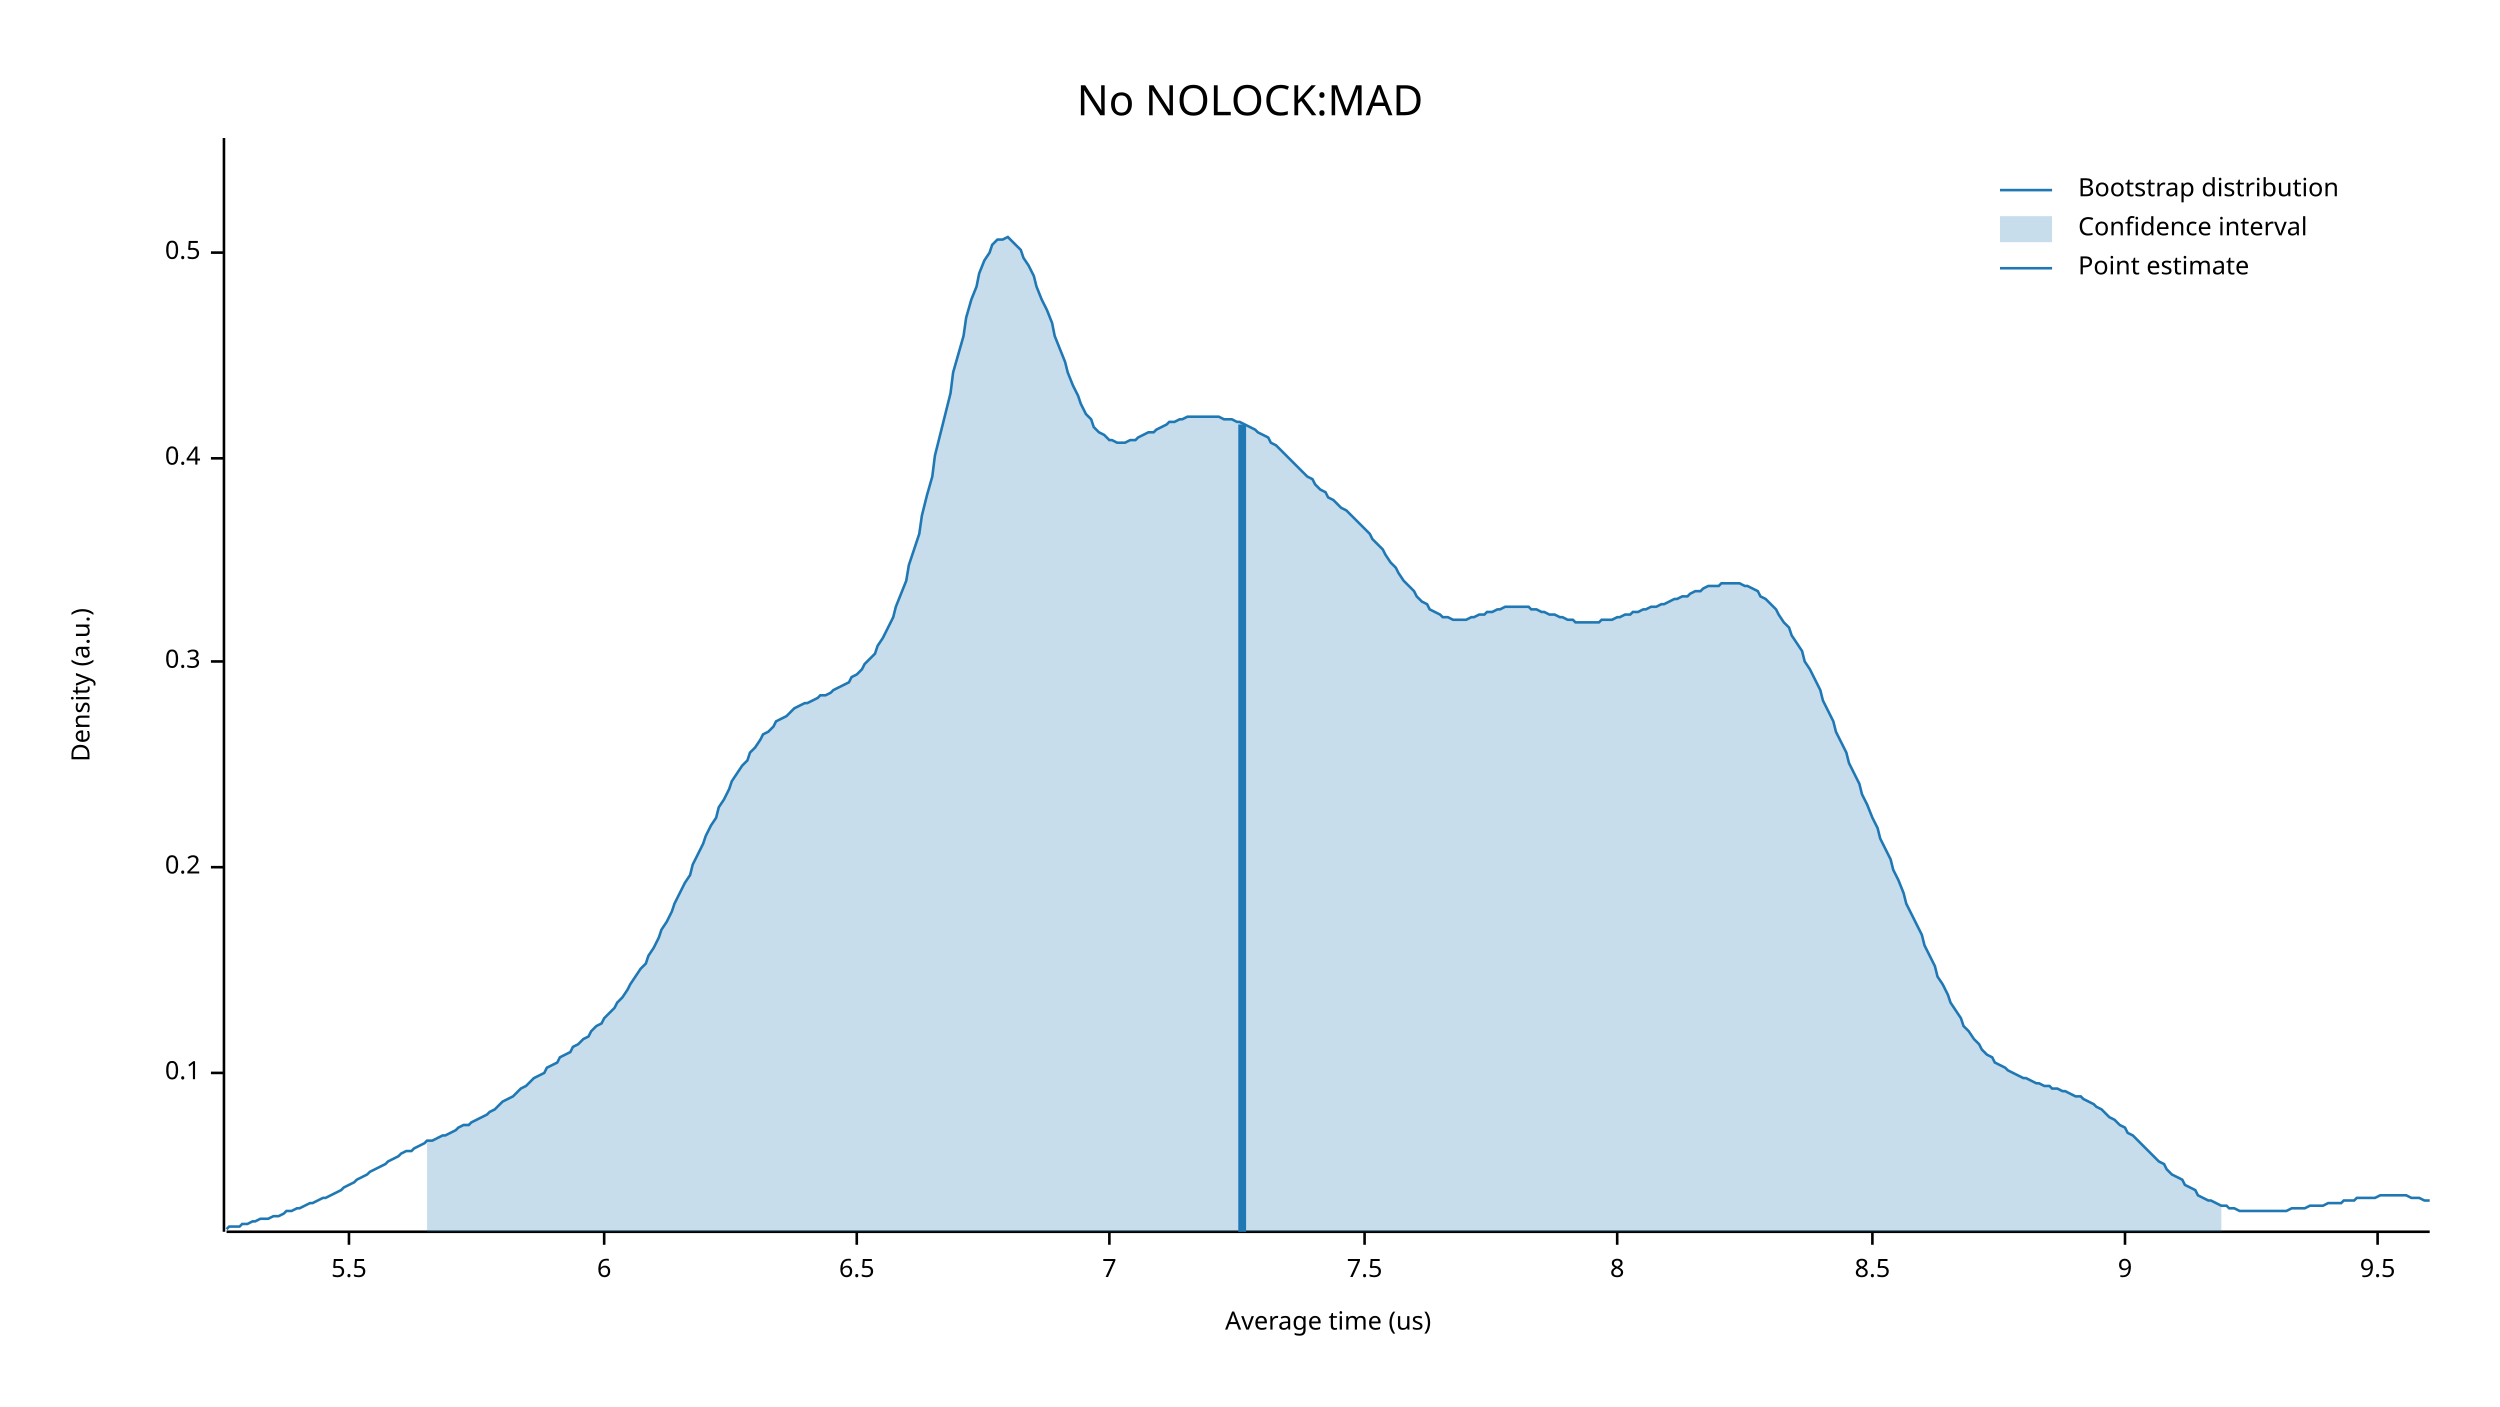
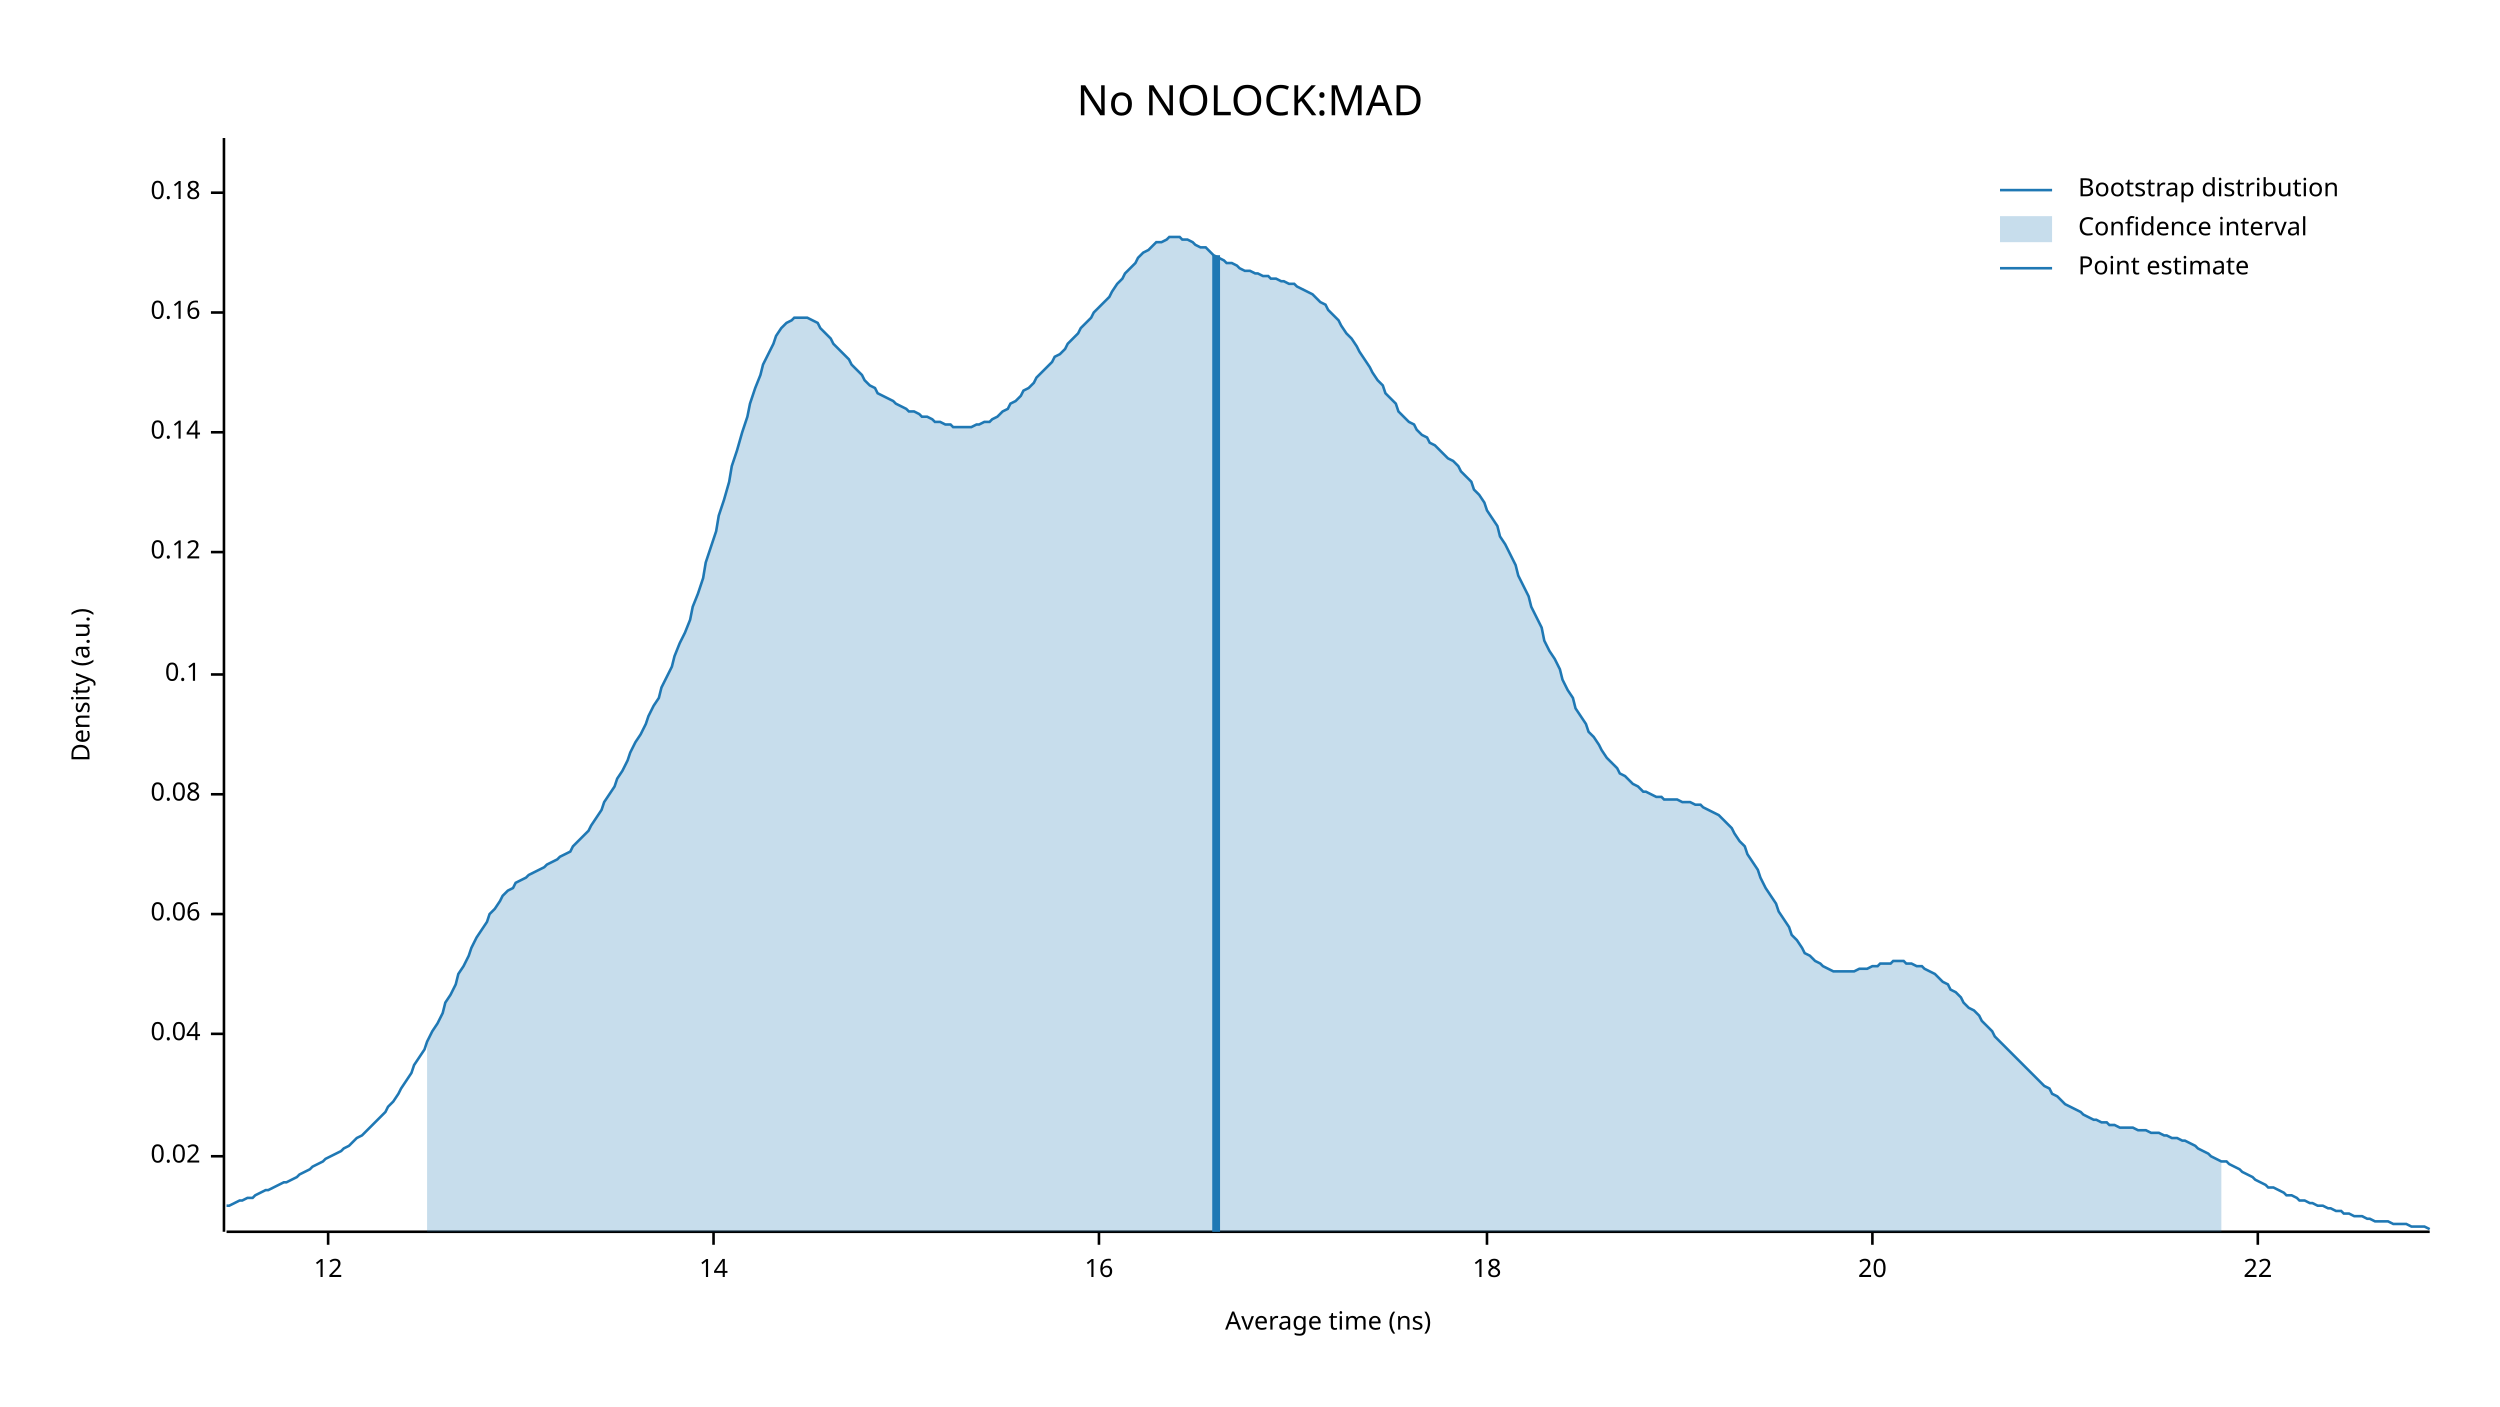
<svg xmlns="http://www.w3.org/2000/svg" width="960" height="540" viewBox="0 0 960 540">
  <text x="480" y="32" dy="0.76em" text-anchor="middle" font-family="sans-serif" font-size="16.129" opacity="1" fill="#000000">
No NOLOCK:MAD
</text>
  <text x="27" y="263" dy="0.76em" text-anchor="middle" font-family="sans-serif" font-size="9.677" opacity="1" fill="#000000" transform="rotate(270, 27, 263)">
Density (a.u.)
</text>
  <text x="510" y="513" dy="-0.5ex" text-anchor="middle" font-family="sans-serif" font-size="9.677" opacity="1" fill="#000000">
- Average time (us)
+ Average time (ns)
</text>
  <polyline fill="none" opacity="1" stroke="#000000" stroke-width="1" points="86,53 86,473 " />
-   <text x="77" y="412" dy="0.5ex" text-anchor="end" font-family="sans-serif" font-size="9.677" opacity="1" fill="#000000">
+   <text x="77" y="444" dy="0.5ex" text-anchor="end" font-family="sans-serif" font-size="9.677" opacity="1" fill="#000000">
+ 0.02
+ </text>
+   <polyline fill="none" opacity="1" stroke="#000000" stroke-width="1" points="81,444 86,444 " />
+   <text x="77" y="397" dy="0.5ex" text-anchor="end" font-family="sans-serif" font-size="9.677" opacity="1" fill="#000000">
+ 0.04
+ </text>
+   <polyline fill="none" opacity="1" stroke="#000000" stroke-width="1" points="81,397 86,397 " />
+   <text x="77" y="351" dy="0.5ex" text-anchor="end" font-family="sans-serif" font-size="9.677" opacity="1" fill="#000000">
+ 0.06
+ </text>
+   <polyline fill="none" opacity="1" stroke="#000000" stroke-width="1" points="81,351 86,351 " />
+   <text x="77" y="305" dy="0.5ex" text-anchor="end" font-family="sans-serif" font-size="9.677" opacity="1" fill="#000000">
+ 0.08
+ </text>
+   <polyline fill="none" opacity="1" stroke="#000000" stroke-width="1" points="81,305 86,305 " />
+   <text x="77" y="259" dy="0.5ex" text-anchor="end" font-family="sans-serif" font-size="9.677" opacity="1" fill="#000000">
0.1
</text>
-   <polyline fill="none" opacity="1" stroke="#000000" stroke-width="1" points="81,412 86,412 " />
-   <text x="77" y="333" dy="0.5ex" text-anchor="end" font-family="sans-serif" font-size="9.677" opacity="1" fill="#000000">
- 0.2
+   <polyline fill="none" opacity="1" stroke="#000000" stroke-width="1" points="81,259 86,259 " />
+   <text x="77" y="212" dy="0.5ex" text-anchor="end" font-family="sans-serif" font-size="9.677" opacity="1" fill="#000000">
+ 0.12
</text>
-   <polyline fill="none" opacity="1" stroke="#000000" stroke-width="1" points="81,333 86,333 " />
-   <text x="77" y="254" dy="0.5ex" text-anchor="end" font-family="sans-serif" font-size="9.677" opacity="1" fill="#000000">
- 0.3
+   <polyline fill="none" opacity="1" stroke="#000000" stroke-width="1" points="81,212 86,212 " />
+   <text x="77" y="166" dy="0.5ex" text-anchor="end" font-family="sans-serif" font-size="9.677" opacity="1" fill="#000000">
+ 0.14
</text>
-   <polyline fill="none" opacity="1" stroke="#000000" stroke-width="1" points="81,254 86,254 " />
-   <text x="77" y="176" dy="0.5ex" text-anchor="end" font-family="sans-serif" font-size="9.677" opacity="1" fill="#000000">
- 0.4
+   <polyline fill="none" opacity="1" stroke="#000000" stroke-width="1" points="81,166 86,166 " />
+   <text x="77" y="120" dy="0.5ex" text-anchor="end" font-family="sans-serif" font-size="9.677" opacity="1" fill="#000000">
+ 0.16
</text>
-   <polyline fill="none" opacity="1" stroke="#000000" stroke-width="1" points="81,176 86,176 " />
-   <text x="77" y="97" dy="0.5ex" text-anchor="end" font-family="sans-serif" font-size="9.677" opacity="1" fill="#000000">
- 0.5
+   <polyline fill="none" opacity="1" stroke="#000000" stroke-width="1" points="81,120 86,120 " />
+   <text x="77" y="74" dy="0.5ex" text-anchor="end" font-family="sans-serif" font-size="9.677" opacity="1" fill="#000000">
+ 0.18
</text>
-   <polyline fill="none" opacity="1" stroke="#000000" stroke-width="1" points="81,97 86,97 " />
+   <polyline fill="none" opacity="1" stroke="#000000" stroke-width="1" points="81,74 86,74 " />
  <polyline fill="none" opacity="1" stroke="#000000" stroke-width="1" points="87,473 933,473 " />
-   <text x="134" y="483" dy="0.76em" text-anchor="middle" font-family="sans-serif" font-size="9.677" opacity="1" fill="#000000">
- 5.5
+   <text x="126" y="483" dy="0.76em" text-anchor="middle" font-family="sans-serif" font-size="9.677" opacity="1" fill="#000000">
+ 12
</text>
-   <polyline fill="none" opacity="1" stroke="#000000" stroke-width="1" points="134,473 134,478 " />
-   <text x="232" y="483" dy="0.76em" text-anchor="middle" font-family="sans-serif" font-size="9.677" opacity="1" fill="#000000">
- 6
+   <polyline fill="none" opacity="1" stroke="#000000" stroke-width="1" points="126,473 126,478 " />
+   <text x="274" y="483" dy="0.76em" text-anchor="middle" font-family="sans-serif" font-size="9.677" opacity="1" fill="#000000">
+ 14
</text>
-   <polyline fill="none" opacity="1" stroke="#000000" stroke-width="1" points="232,473 232,478 " />
-   <text x="329" y="483" dy="0.76em" text-anchor="middle" font-family="sans-serif" font-size="9.677" opacity="1" fill="#000000">
- 6.5
+   <polyline fill="none" opacity="1" stroke="#000000" stroke-width="1" points="274,473 274,478 " />
+   <text x="422" y="483" dy="0.76em" text-anchor="middle" font-family="sans-serif" font-size="9.677" opacity="1" fill="#000000">
+ 16
</text>
-   <polyline fill="none" opacity="1" stroke="#000000" stroke-width="1" points="329,473 329,478 " />
-   <text x="426" y="483" dy="0.76em" text-anchor="middle" font-family="sans-serif" font-size="9.677" opacity="1" fill="#000000">
- 7
+   <polyline fill="none" opacity="1" stroke="#000000" stroke-width="1" points="422,473 422,478 " />
+   <text x="571" y="483" dy="0.76em" text-anchor="middle" font-family="sans-serif" font-size="9.677" opacity="1" fill="#000000">
+ 18
</text>
-   <polyline fill="none" opacity="1" stroke="#000000" stroke-width="1" points="426,473 426,478 " />
-   <text x="524" y="483" dy="0.76em" text-anchor="middle" font-family="sans-serif" font-size="9.677" opacity="1" fill="#000000">
- 7.5
- </text>
-   <polyline fill="none" opacity="1" stroke="#000000" stroke-width="1" points="524,473 524,478 " />
-   <text x="621" y="483" dy="0.76em" text-anchor="middle" font-family="sans-serif" font-size="9.677" opacity="1" fill="#000000">
- 8
- </text>
-   <polyline fill="none" opacity="1" stroke="#000000" stroke-width="1" points="621,473 621,478 " />
+   <polyline fill="none" opacity="1" stroke="#000000" stroke-width="1" points="571,473 571,478 " />
  <text x="719" y="483" dy="0.76em" text-anchor="middle" font-family="sans-serif" font-size="9.677" opacity="1" fill="#000000">
- 8.5
+ 20
</text>
  <polyline fill="none" opacity="1" stroke="#000000" stroke-width="1" points="719,473 719,478 " />
-   <text x="816" y="483" dy="0.76em" text-anchor="middle" font-family="sans-serif" font-size="9.677" opacity="1" fill="#000000">
- 9
+   <text x="867" y="483" dy="0.76em" text-anchor="middle" font-family="sans-serif" font-size="9.677" opacity="1" fill="#000000">
+ 22
</text>
-   <polyline fill="none" opacity="1" stroke="#000000" stroke-width="1" points="816,473 816,478 " />
-   <text x="913" y="483" dy="0.76em" text-anchor="middle" font-family="sans-serif" font-size="9.677" opacity="1" fill="#000000">
- 9.5
- </text>
-   <polyline fill="none" opacity="1" stroke="#000000" stroke-width="1" points="913,473 913,478 " />
-   <polyline fill="none" opacity="1" stroke="#1F78B4" stroke-width="1" points="87,472 88,471 90,471 92,471 93,470 95,470 97,469 98,469 100,468 102,468 103,468 105,467 107,467 109,466 110,465 112,465 114,464 115,464 117,463 119,462 120,462 122,461 124,460 125,460 127,459 129,458 131,457 132,456 134,455 136,454 137,453 139,452 141,451 142,450 144,449 146,448 148,447 149,446 151,445 153,444 154,443 156,442 158,442 159,441 161,440 163,439 164,438 166,438 168,437 170,436 171,436 173,435 175,434 176,433 178,432 180,432 181,431 183,430 185,429 187,428 188,427 190,426 192,424 193,423 195,422 197,421 198,420 200,418 202,417 203,416 205,414 207,413 209,412 210,410 212,409 214,408 215,406 217,405 219,404 220,402 222,401 224,399 226,398 227,396 229,394 231,393 232,391 234,389 236,387 237,385 239,383 241,380 242,378 244,375 246,372 248,370 249,367 251,364 253,360 254,357 256,354 258,350 259,347 261,343 263,339 265,336 266,332 268,328 270,324 271,321 273,317 275,314 276,310 278,307 280,303 281,300 283,297 285,294 287,292 288,289 290,287 292,284 293,282 295,281 297,279 298,277 300,276 302,275 304,273 305,272 307,271 309,270 310,270 312,269 314,268 315,267 317,267 319,266 320,265 322,264 324,263 326,262 327,260 329,259 331,257 332,255 334,253 336,251 337,248 339,245 341,241 343,237 344,233 346,228 348,223 349,217 351,211 353,205 354,198 356,190 358,183 359,175 361,167 363,159 365,151 366,143 368,136 370,129 371,122 373,115 375,110 376,105 378,100 380,97 381,94 383,92 385,92 387,91 388,92 390,94 392,96 393,99 395,102 397,106 398,110 400,115 402,119 404,124 405,129 407,134 409,139 410,143 412,148 414,152 415,155 417,159 419,161 420,164 422,166 424,167 426,169 427,169 429,170 431,170 432,170 434,169 436,169 437,168 439,167 441,166 443,166 444,165 446,164 448,163 449,162 451,162 453,161 454,161 456,160 458,160 459,160 461,160 463,160 465,160 466,160 468,160 470,161 471,161 473,161 475,162 476,162 478,163 480,164 482,165 483,166 485,167 487,168 488,170 490,171 492,173 493,174 495,176 497,178 498,179 500,181 502,183 504,184 505,186 507,188 509,189 510,191 512,192 514,194 515,195 517,196 519,198 521,200 522,201 524,203 526,205 527,207 529,209 531,211 532,213 534,216 536,218 537,220 539,223 541,225 543,227 544,229 546,231 548,232 549,234 551,235 553,236 554,237 556,237 558,238 560,238 561,238 563,238 565,237 566,237 568,236 570,236 571,235 573,235 575,234 576,234 578,233 580,233 582,233 583,233 585,233 587,233 588,234 590,234 592,235 593,235 595,236 597,236 599,237 600,237 602,238 604,238 605,239 607,239 609,239 610,239 612,239 614,239 615,238 617,238 619,238 621,237 622,237 624,236 626,236 627,235 629,235 631,234 632,234 634,233 636,233 638,232 639,232 641,231 643,230 644,230 646,229 648,229 649,228 651,227 653,227 654,226 656,225 658,225 660,225 661,224 663,224 665,224 666,224 668,224 670,225 671,225 673,226 675,227 676,229 678,230 680,232 682,234 683,236 685,239 687,241 688,244 690,247 692,250 693,254 695,257 697,261 699,265 700,269 702,273 704,277 705,281 707,285 709,289 710,293 712,297 714,301 715,305 717,309 719,314 721,318 722,322 724,326 726,330 727,334 729,338 731,343 732,347 734,351 736,355 738,359 739,363 741,367 743,371 744,375 746,378 748,382 749,385 751,388 753,391 754,394 756,396 758,399 760,401 761,403 763,405 765,406 766,408 768,409 770,410 771,411 773,412 775,413 777,414 778,414 780,415 782,416 783,416 785,417 787,417 788,418 790,418 792,419 793,419 795,420 797,421 799,421 800,422 802,423 804,424 805,425 807,426 809,428 810,429 812,430 814,432 816,433 817,435 819,436 821,438 822,439 824,441 826,443 827,444 829,446 831,447 832,449 834,451 836,452 838,453 839,455 841,456 843,457 844,459 846,460 848,461 849,461 851,462 853,463 855,463 856,464 858,464 860,465 861,465 863,465 865,465 866,465 868,465 870,465 871,465 873,465 875,465 877,465 878,465 880,464 882,464 883,464 885,464 887,463 888,463 890,463 892,463 894,462 895,462 897,462 899,462 900,461 902,461 904,461 905,460 907,460 909,460 910,460 912,460 914,459 916,459 917,459 919,459 921,459 922,459 924,459 926,460 927,460 929,460 931,461 933,461 " />
-   <polygon opacity="0.25" fill="#1F78B4" points="164,438 166,438 168,437 170,436 171,436 173,435 175,434 176,433 178,432 180,432 181,431 183,430 185,429 187,428 188,427 190,426 192,424 193,423 195,422 197,421 198,420 200,418 202,417 203,416 205,414 207,413 209,412 210,410 212,409 214,408 215,406 217,405 219,404 220,402 222,401 224,399 226,398 227,396 229,394 231,393 232,391 234,389 236,387 237,385 239,383 241,380 242,378 244,375 246,372 248,370 249,367 251,364 253,360 254,357 256,354 258,350 259,347 261,343 263,339 265,336 266,332 268,328 270,324 271,321 273,317 275,314 276,310 278,307 280,303 281,300 283,297 285,294 287,292 288,289 290,287 292,284 293,282 295,281 297,279 298,277 300,276 302,275 304,273 305,272 307,271 309,270 310,270 312,269 314,268 315,267 317,267 319,266 320,265 322,264 324,263 326,262 327,260 329,259 331,257 332,255 334,253 336,251 337,248 339,245 341,241 343,237 344,233 346,228 348,223 349,217 351,211 353,205 354,198 356,190 358,183 359,175 361,167 363,159 365,151 366,143 368,136 370,129 371,122 373,115 375,110 376,105 378,100 380,97 381,94 383,92 385,92 387,91 388,92 390,94 392,96 393,99 395,102 397,106 398,110 400,115 402,119 404,124 405,129 407,134 409,139 410,143 412,148 414,152 415,155 417,159 419,161 420,164 422,166 424,167 426,169 427,169 429,170 431,170 432,170 434,169 436,169 437,168 439,167 441,166 443,166 444,165 446,164 448,163 449,162 451,162 453,161 454,161 456,160 458,160 459,160 461,160 463,160 465,160 466,160 468,160 470,161 471,161 473,161 475,162 476,162 478,163 480,164 482,165 483,166 485,167 487,168 488,170 490,171 492,173 493,174 495,176 497,178 498,179 500,181 502,183 504,184 505,186 507,188 509,189 510,191 512,192 514,194 515,195 517,196 519,198 521,200 522,201 524,203 526,205 527,207 529,209 531,211 532,213 534,216 536,218 537,220 539,223 541,225 543,227 544,229 546,231 548,232 549,234 551,235 553,236 554,237 556,237 558,238 560,238 561,238 563,238 565,237 566,237 568,236 570,236 571,235 573,235 575,234 576,234 578,233 580,233 582,233 583,233 585,233 587,233 588,234 590,234 592,235 593,235 595,236 597,236 599,237 600,237 602,238 604,238 605,239 607,239 609,239 610,239 612,239 614,239 615,238 617,238 619,238 621,237 622,237 624,236 626,236 627,235 629,235 631,234 632,234 634,233 636,233 638,232 639,232 641,231 643,230 644,230 646,229 648,229 649,228 651,227 653,227 654,226 656,225 658,225 660,225 661,224 663,224 665,224 666,224 668,224 670,225 671,225 673,226 675,227 676,229 678,230 680,232 682,234 683,236 685,239 687,241 688,244 690,247 692,250 693,254 695,257 697,261 699,265 700,269 702,273 704,277 705,281 707,285 709,289 710,293 712,297 714,301 715,305 717,309 719,314 721,318 722,322 724,326 726,330 727,334 729,338 731,343 732,347 734,351 736,355 738,359 739,363 741,367 743,371 744,375 746,378 748,382 749,385 751,388 753,391 754,394 756,396 758,399 760,401 761,403 763,405 765,406 766,408 768,409 770,410 771,411 773,412 775,413 777,414 778,414 780,415 782,416 783,416 785,417 787,417 788,418 790,418 792,419 793,419 795,420 797,421 799,421 800,422 802,423 804,424 805,425 807,426 809,428 810,429 812,430 814,432 816,433 817,435 819,436 821,438 822,439 824,441 826,443 827,444 829,446 831,447 832,449 834,451 836,452 838,453 839,455 841,456 843,457 844,459 846,460 848,461 849,461 851,462 853,463 853,473 164,473 " />
-   <polyline fill="none" opacity="1" stroke="#1F78B4" stroke-width="3" points="477,473 477,163 " />
+   <polyline fill="none" opacity="1" stroke="#000000" stroke-width="1" points="867,473 867,478 " />
+   <polyline fill="none" opacity="1" stroke="#1F78B4" stroke-width="1" points="87,463 88,463 90,462 92,461 93,461 95,460 97,460 98,459 100,458 102,457 103,457 105,456 107,455 109,454 110,454 112,453 114,452 115,451 117,450 119,449 120,448 122,447 124,446 125,445 127,444 129,443 131,442 132,441 134,440 136,438 137,437 139,436 141,434 142,433 144,431 146,429 148,427 149,425 151,423 153,420 154,418 156,415 158,412 159,409 161,406 163,403 164,400 166,396 168,393 170,389 171,385 173,382 175,378 176,374 178,371 180,367 181,364 183,360 185,357 187,354 188,351 190,349 192,346 193,344 195,342 197,341 198,339 200,338 202,337 203,336 205,335 207,334 209,333 210,332 212,331 214,330 215,329 217,328 219,327 220,325 222,323 224,321 226,319 227,317 229,314 231,311 232,308 234,305 236,302 237,299 239,296 241,292 242,289 244,285 246,282 248,278 249,275 251,271 253,268 254,264 256,260 258,256 259,252 261,247 263,243 265,238 266,233 268,228 270,222 271,216 273,210 275,204 276,198 278,192 280,185 281,179 283,173 285,166 287,160 288,155 290,149 292,144 293,140 295,136 297,132 298,129 300,126 302,124 304,123 305,122 307,122 309,122 310,122 312,123 314,124 315,126 317,128 319,130 320,132 322,134 324,136 326,138 327,140 329,142 331,144 332,146 334,148 336,149 337,151 339,152 341,153 343,154 344,155 346,156 348,157 349,158 351,158 353,159 354,160 356,160 358,161 359,162 361,162 363,163 365,163 366,164 368,164 370,164 371,164 373,164 375,163 376,163 378,162 380,162 381,161 383,160 385,158 387,157 388,155 390,154 392,152 393,150 395,149 397,147 398,145 400,143 402,141 404,139 405,137 407,136 409,134 410,132 412,130 414,128 415,126 417,124 419,122 420,120 422,118 424,116 426,114 427,112 429,109 431,107 432,105 434,103 436,101 437,99 439,97 441,96 443,94 444,93 446,93 448,92 449,91 451,91 453,91 454,92 456,92 458,93 459,94 461,95 463,95 465,97 466,98 468,99 470,100 471,101 473,101 475,102 476,103 478,104 480,104 482,105 483,105 485,106 487,106 488,107 490,107 492,108 493,108 495,109 497,109 498,110 500,111 502,112 504,113 505,114 507,116 509,117 510,119 512,121 514,123 515,125 517,128 519,130 521,133 522,135 524,138 526,141 527,143 529,146 531,148 532,151 534,153 536,155 537,158 539,160 541,162 543,163 544,165 546,167 548,168 549,170 551,171 553,173 554,174 556,176 558,177 560,179 561,181 563,183 565,185 566,188 568,190 570,193 571,196 573,199 575,202 576,206 578,209 580,213 582,217 583,221 585,225 587,229 588,233 590,237 592,241 593,246 595,250 597,253 599,257 600,261 602,265 604,268 605,272 607,275 609,278 610,281 612,283 614,286 615,288 617,291 619,293 621,295 622,297 624,298 626,300 627,301 629,302 631,304 632,304 634,305 636,306 638,306 639,307 641,307 643,307 644,307 646,308 648,308 649,308 651,309 653,309 654,310 656,311 658,312 660,313 661,314 663,316 665,318 666,320 668,323 670,325 671,328 673,331 675,334 676,337 678,341 680,344 682,347 683,350 685,353 687,356 688,359 690,361 692,364 693,366 695,367 697,369 699,370 700,371 702,372 704,373 705,373 707,373 709,373 710,373 712,373 714,372 715,372 717,372 719,371 721,371 722,370 724,370 726,370 727,369 729,369 731,369 732,370 734,370 736,371 738,371 739,372 741,373 743,374 744,375 746,377 748,378 749,380 751,381 753,383 754,385 756,387 758,388 760,390 761,392 763,394 765,396 766,398 768,400 770,402 771,403 773,405 775,407 777,409 778,410 780,412 782,414 783,415 785,417 787,418 788,420 790,421 792,423 793,424 795,425 797,426 799,427 800,428 802,429 804,430 805,430 807,431 809,431 810,432 812,432 814,433 816,433 817,433 819,433 821,434 822,434 824,434 826,435 827,435 829,435 831,436 832,436 834,437 836,437 838,438 839,438 841,439 843,440 844,441 846,442 848,443 849,444 851,445 853,446 855,446 856,447 858,448 860,449 861,450 863,451 865,452 866,453 868,454 870,455 871,456 873,456 875,457 877,458 878,459 880,459 882,460 883,461 885,461 887,462 888,462 890,463 892,463 894,464 895,464 897,465 899,465 900,466 902,466 904,467 905,467 907,467 909,468 910,468 912,469 914,469 916,469 917,469 919,470 921,470 922,470 924,470 926,471 927,471 929,471 931,471 933,472 " />
+   <polygon opacity="0.25" fill="#1F78B4" points="164,400 166,396 168,393 170,389 171,385 173,382 175,378 176,374 178,371 180,367 181,364 183,360 185,357 187,354 188,351 190,349 192,346 193,344 195,342 197,341 198,339 200,338 202,337 203,336 205,335 207,334 209,333 210,332 212,331 214,330 215,329 217,328 219,327 220,325 222,323 224,321 226,319 227,317 229,314 231,311 232,308 234,305 236,302 237,299 239,296 241,292 242,289 244,285 246,282 248,278 249,275 251,271 253,268 254,264 256,260 258,256 259,252 261,247 263,243 265,238 266,233 268,228 270,222 271,216 273,210 275,204 276,198 278,192 280,185 281,179 283,173 285,166 287,160 288,155 290,149 292,144 293,140 295,136 297,132 298,129 300,126 302,124 304,123 305,122 307,122 309,122 310,122 312,123 314,124 315,126 317,128 319,130 320,132 322,134 324,136 326,138 327,140 329,142 331,144 332,146 334,148 336,149 337,151 339,152 341,153 343,154 344,155 346,156 348,157 349,158 351,158 353,159 354,160 356,160 358,161 359,162 361,162 363,163 365,163 366,164 368,164 370,164 371,164 373,164 375,163 376,163 378,162 380,162 381,161 383,160 385,158 387,157 388,155 390,154 392,152 393,150 395,149 397,147 398,145 400,143 402,141 404,139 405,137 407,136 409,134 410,132 412,130 414,128 415,126 417,124 419,122 420,120 422,118 424,116 426,114 427,112 429,109 431,107 432,105 434,103 436,101 437,99 439,97 441,96 443,94 444,93 446,93 448,92 449,91 451,91 453,91 454,92 456,92 458,93 459,94 461,95 463,95 465,97 466,98 468,99 470,100 471,101 473,101 475,102 476,103 478,104 480,104 482,105 483,105 485,106 487,106 488,107 490,107 492,108 493,108 495,109 497,109 498,110 500,111 502,112 504,113 505,114 507,116 509,117 510,119 512,121 514,123 515,125 517,128 519,130 521,133 522,135 524,138 526,141 527,143 529,146 531,148 532,151 534,153 536,155 537,158 539,160 541,162 543,163 544,165 546,167 548,168 549,170 551,171 553,173 554,174 556,176 558,177 560,179 561,181 563,183 565,185 566,188 568,190 570,193 571,196 573,199 575,202 576,206 578,209 580,213 582,217 583,221 585,225 587,229 588,233 590,237 592,241 593,246 595,250 597,253 599,257 600,261 602,265 604,268 605,272 607,275 609,278 610,281 612,283 614,286 615,288 617,291 619,293 621,295 622,297 624,298 626,300 627,301 629,302 631,304 632,304 634,305 636,306 638,306 639,307 641,307 643,307 644,307 646,308 648,308 649,308 651,309 653,309 654,310 656,311 658,312 660,313 661,314 663,316 665,318 666,320 668,323 670,325 671,328 673,331 675,334 676,337 678,341 680,344 682,347 683,350 685,353 687,356 688,359 690,361 692,364 693,366 695,367 697,369 699,370 700,371 702,372 704,373 705,373 707,373 709,373 710,373 712,373 714,372 715,372 717,372 719,371 721,371 722,370 724,370 726,370 727,369 729,369 731,369 732,370 734,370 736,371 738,371 739,372 741,373 743,374 744,375 746,377 748,378 749,380 751,381 753,383 754,385 756,387 758,388 760,390 761,392 763,394 765,396 766,398 768,400 770,402 771,403 773,405 775,407 777,409 778,410 780,412 782,414 783,415 785,417 787,418 788,420 790,421 792,423 793,424 795,425 797,426 799,427 800,428 802,429 804,430 805,430 807,431 809,431 810,432 812,432 814,433 816,433 817,433 819,433 821,434 822,434 824,434 826,435 827,435 829,435 831,436 832,436 834,437 836,437 838,438 839,438 841,439 843,440 844,441 846,442 848,443 849,444 851,445 853,446 853,473 164,473 " />
+   <polyline fill="none" opacity="1" stroke="#1F78B4" stroke-width="3" points="467,473 467,98 " />
  <text x="798" y="68" dy="0.76em" text-anchor="start" font-family="sans-serif" font-size="9.677" opacity="1" fill="#000000">
Bootstrap distribution
</text>
  <text x="798" y="83" dy="0.76em" text-anchor="start" font-family="sans-serif" font-size="9.677" opacity="1" fill="#000000">
Confidence interval
</text>
  <text x="798" y="98" dy="0.76em" text-anchor="start" font-family="sans-serif" font-size="9.677" opacity="1" fill="#000000">
Point estimate
</text>
  <polyline fill="none" opacity="1" stroke="#1F78B4" stroke-width="1" points="768,73 788,73 " />
  <rect x="768" y="83" width="20" height="10" opacity="0.25" fill="#1F78B4" stroke="none" />
  <polyline fill="none" opacity="1" stroke="#1F78B4" stroke-width="1" points="768,103 788,103 " />
</svg>
